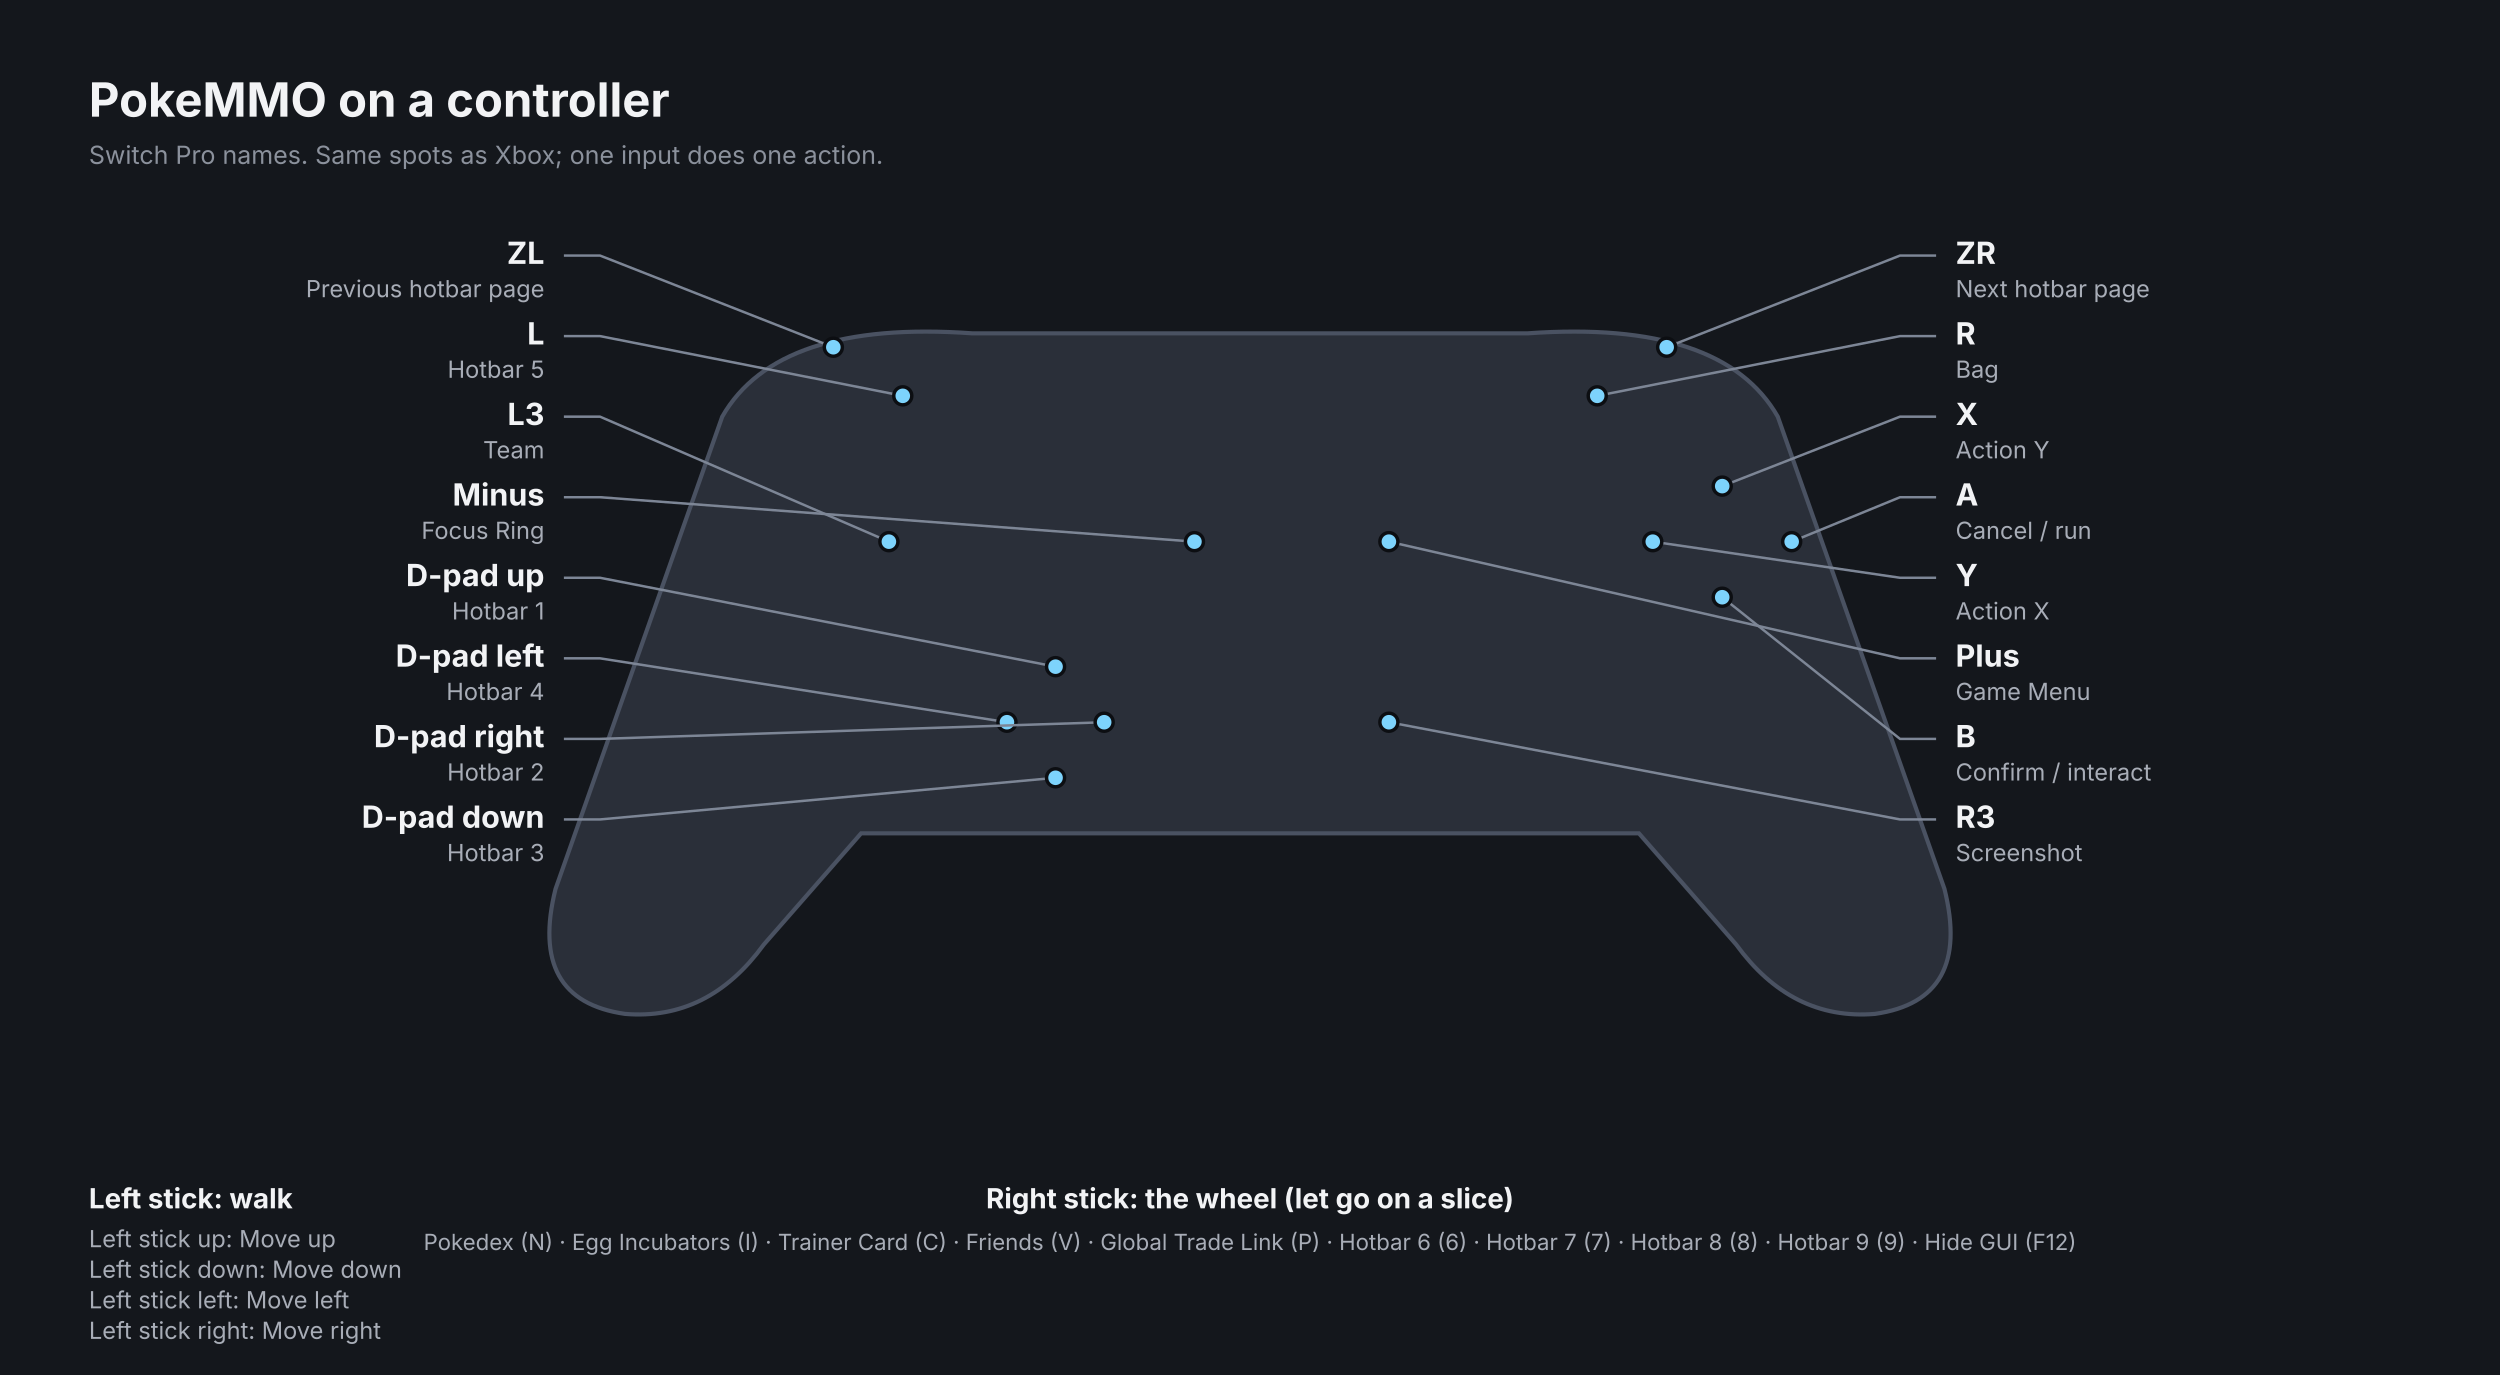
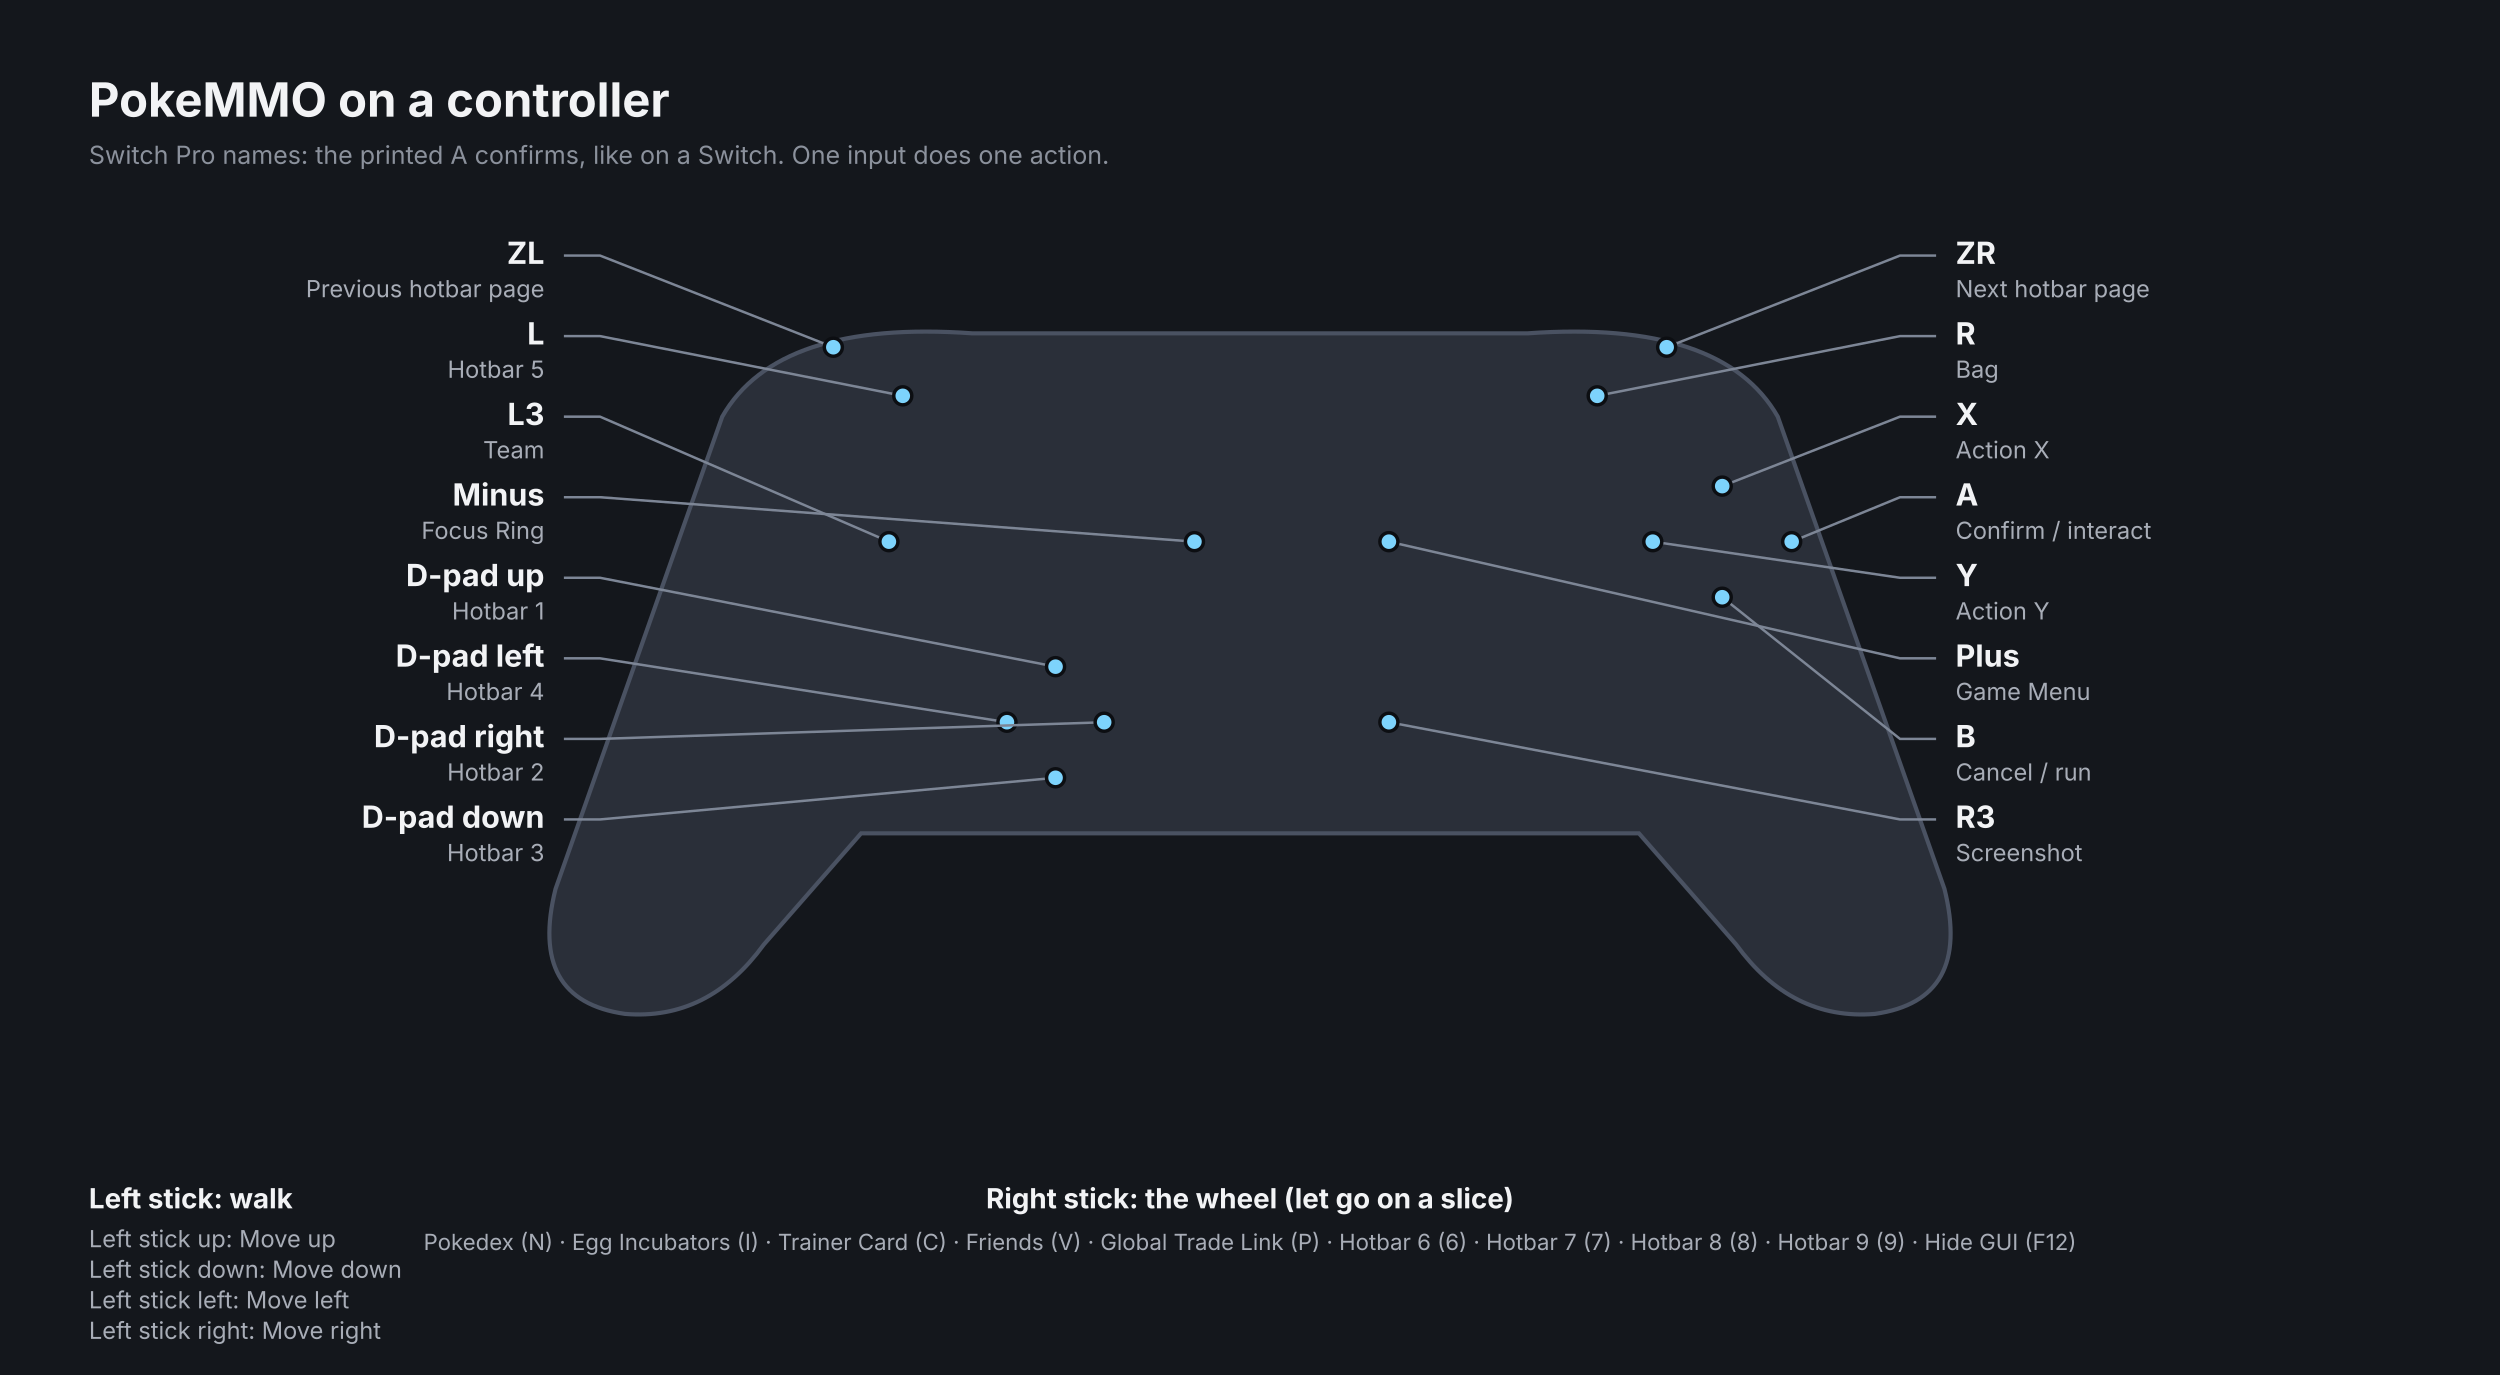
<svg xmlns="http://www.w3.org/2000/svg" viewBox="0 0 1800 990" width="1800" height="990" font-family="'Segoe UI',Inter,system-ui,-apple-system,sans-serif" role="img" aria-label="PokeMMO button map for a Switch Pro controller">
  <rect width="1800" height="990" fill="#14171c" />
  <text x="64" y="84" font-size="34" font-weight="700" fill="#f2f3f5">PokeMMO on a controller</text>
-   <text x="64" y="118" font-size="18" fill="#8b919c">Switch Pro names. Same spots as Xbox; one input does one action.</text>
+   <text x="64" y="118" font-size="18" fill="#8b919c">Switch Pro names: the printed A confirms, like on a Switch. One input does one action.</text>
  <path d="M520 300 Q560 230 700 240 L1100 240 Q1240 230 1280 300 L1400 640 Q1420 720 1350 730 Q1290 735 1250 680 L1180 600 L620 600 L550 680 Q510 735 450 730 Q380 720 400 640 Z" fill="#2a2f39" stroke="#4a5262" stroke-width="3" />
  <polyline points="406,184 432,184 600,250" fill="none" stroke="#7d8696" stroke-width="1.8" />
  <circle cx="600" cy="250" r="6.5" fill="#7dd3fc" stroke="#0c0e12" stroke-width="2.5" />
  <text x="392" y="190" text-anchor="end" font-size="22" font-weight="700" fill="#f2f3f5">ZL</text>
  <text x="392" y="214" text-anchor="end" font-size="17" fill="#a8adb7">Previous hotbar page</text>
  <polyline points="406,242 432,242 650,285" fill="none" stroke="#7d8696" stroke-width="1.8" />
  <circle cx="650" cy="285" r="6.5" fill="#7dd3fc" stroke="#0c0e12" stroke-width="2.5" />
  <text x="392" y="248" text-anchor="end" font-size="22" font-weight="700" fill="#f2f3f5">L</text>
  <text x="392" y="272" text-anchor="end" font-size="17" fill="#a8adb7">Hotbar 5</text>
  <polyline points="406,300 432,300 640,390" fill="none" stroke="#7d8696" stroke-width="1.8" />
  <circle cx="640" cy="390" r="6.5" fill="#7dd3fc" stroke="#0c0e12" stroke-width="2.5" />
  <text x="392" y="306" text-anchor="end" font-size="22" font-weight="700" fill="#f2f3f5">L3</text>
  <text x="392" y="330" text-anchor="end" font-size="17" fill="#a8adb7">Team</text>
  <polyline points="406,358 432,358 860,390" fill="none" stroke="#7d8696" stroke-width="1.8" />
  <circle cx="860" cy="390" r="6.5" fill="#7dd3fc" stroke="#0c0e12" stroke-width="2.5" />
  <text x="392" y="364" text-anchor="end" font-size="22" font-weight="700" fill="#f2f3f5">Minus</text>
  <text x="392" y="388" text-anchor="end" font-size="17" fill="#a8adb7">Focus Ring</text>
  <polyline points="406,416 432,416 760,480" fill="none" stroke="#7d8696" stroke-width="1.8" />
  <circle cx="760" cy="480" r="6.5" fill="#7dd3fc" stroke="#0c0e12" stroke-width="2.5" />
  <text x="392" y="422" text-anchor="end" font-size="22" font-weight="700" fill="#f2f3f5">D-pad up</text>
  <text x="392" y="446" text-anchor="end" font-size="17" fill="#a8adb7">Hotbar 1</text>
  <polyline points="406,474 432,474 725,520" fill="none" stroke="#7d8696" stroke-width="1.8" />
  <circle cx="725" cy="520" r="6.5" fill="#7dd3fc" stroke="#0c0e12" stroke-width="2.5" />
  <text x="392" y="480" text-anchor="end" font-size="22" font-weight="700" fill="#f2f3f5">D-pad left</text>
  <text x="392" y="504" text-anchor="end" font-size="17" fill="#a8adb7">Hotbar 4</text>
  <polyline points="406,532 432,532 795,520" fill="none" stroke="#7d8696" stroke-width="1.8" />
  <circle cx="795" cy="520" r="6.5" fill="#7dd3fc" stroke="#0c0e12" stroke-width="2.5" />
  <text x="392" y="538" text-anchor="end" font-size="22" font-weight="700" fill="#f2f3f5">D-pad right</text>
  <text x="392" y="562" text-anchor="end" font-size="17" fill="#a8adb7">Hotbar 2</text>
  <polyline points="406,590 432,590 760,560" fill="none" stroke="#7d8696" stroke-width="1.8" />
  <circle cx="760" cy="560" r="6.5" fill="#7dd3fc" stroke="#0c0e12" stroke-width="2.5" />
  <text x="392" y="596" text-anchor="end" font-size="22" font-weight="700" fill="#f2f3f5">D-pad down</text>
  <text x="392" y="620" text-anchor="end" font-size="17" fill="#a8adb7">Hotbar 3</text>
  <polyline points="1394,184 1368,184 1200,250" fill="none" stroke="#7d8696" stroke-width="1.8" />
  <circle cx="1200" cy="250" r="6.5" fill="#7dd3fc" stroke="#0c0e12" stroke-width="2.5" />
  <text x="1408" y="190" text-anchor="start" font-size="22" font-weight="700" fill="#f2f3f5">ZR</text>
  <text x="1408" y="214" text-anchor="start" font-size="17" fill="#a8adb7">Next hotbar page</text>
  <polyline points="1394,242 1368,242 1150,285" fill="none" stroke="#7d8696" stroke-width="1.8" />
  <circle cx="1150" cy="285" r="6.5" fill="#7dd3fc" stroke="#0c0e12" stroke-width="2.5" />
  <text x="1408" y="248" text-anchor="start" font-size="22" font-weight="700" fill="#f2f3f5">R</text>
  <text x="1408" y="272" text-anchor="start" font-size="17" fill="#a8adb7">Bag</text>
  <polyline points="1394,300 1368,300 1240,350" fill="none" stroke="#7d8696" stroke-width="1.8" />
  <circle cx="1240" cy="350" r="6.5" fill="#7dd3fc" stroke="#0c0e12" stroke-width="2.5" />
  <text x="1408" y="306" text-anchor="start" font-size="22" font-weight="700" fill="#f2f3f5">X</text>
-   <text x="1408" y="330" text-anchor="start" font-size="17" fill="#a8adb7">Action Y</text>
+   <text x="1408" y="330" text-anchor="start" font-size="17" fill="#a8adb7">Action X</text>
  <polyline points="1394,358 1368,358 1290,390" fill="none" stroke="#7d8696" stroke-width="1.8" />
  <circle cx="1290" cy="390" r="6.5" fill="#7dd3fc" stroke="#0c0e12" stroke-width="2.5" />
  <text x="1408" y="364" text-anchor="start" font-size="22" font-weight="700" fill="#f2f3f5">A</text>
-   <text x="1408" y="388" text-anchor="start" font-size="17" fill="#a8adb7">Cancel / run</text>
+   <text x="1408" y="388" text-anchor="start" font-size="17" fill="#a8adb7">Confirm / interact</text>
  <polyline points="1394,416 1368,416 1190,390" fill="none" stroke="#7d8696" stroke-width="1.8" />
  <circle cx="1190" cy="390" r="6.5" fill="#7dd3fc" stroke="#0c0e12" stroke-width="2.5" />
  <text x="1408" y="422" text-anchor="start" font-size="22" font-weight="700" fill="#f2f3f5">Y</text>
-   <text x="1408" y="446" text-anchor="start" font-size="17" fill="#a8adb7">Action X</text>
+   <text x="1408" y="446" text-anchor="start" font-size="17" fill="#a8adb7">Action Y</text>
  <polyline points="1394,474 1368,474 1000,390" fill="none" stroke="#7d8696" stroke-width="1.8" />
  <circle cx="1000" cy="390" r="6.5" fill="#7dd3fc" stroke="#0c0e12" stroke-width="2.5" />
  <text x="1408" y="480" text-anchor="start" font-size="22" font-weight="700" fill="#f2f3f5">Plus</text>
  <text x="1408" y="504" text-anchor="start" font-size="17" fill="#a8adb7">Game Menu</text>
  <polyline points="1394,532 1368,532 1240,430" fill="none" stroke="#7d8696" stroke-width="1.8" />
  <circle cx="1240" cy="430" r="6.5" fill="#7dd3fc" stroke="#0c0e12" stroke-width="2.5" />
  <text x="1408" y="538" text-anchor="start" font-size="22" font-weight="700" fill="#f2f3f5">B</text>
-   <text x="1408" y="562" text-anchor="start" font-size="17" fill="#a8adb7">Confirm / interact</text>
+   <text x="1408" y="562" text-anchor="start" font-size="17" fill="#a8adb7">Cancel / run</text>
  <polyline points="1394,590 1368,590 1000,520" fill="none" stroke="#7d8696" stroke-width="1.8" />
  <circle cx="1000" cy="520" r="6.5" fill="#7dd3fc" stroke="#0c0e12" stroke-width="2.5" />
  <text x="1408" y="596" text-anchor="start" font-size="22" font-weight="700" fill="#f2f3f5">R3</text>
  <text x="1408" y="620" text-anchor="start" font-size="17" fill="#a8adb7">Screenshot</text>
  <text x="64" y="870" font-size="20" font-weight="700" fill="#f2f3f5">Left stick: walk</text>
  <text x="64" y="898" font-size="17" fill="#a8adb7">Left stick up: Move up</text>
  <text x="64" y="920" font-size="17" fill="#a8adb7">Left stick down: Move down</text>
  <text x="64" y="942" font-size="17" fill="#a8adb7">Left stick left: Move left</text>
  <text x="64" y="964" font-size="17" fill="#a8adb7">Left stick right: Move right</text>
  <text x="900" y="870" text-anchor="middle" font-size="20" font-weight="700" fill="#f2f3f5">Right stick: the wheel (let go on a slice)</text>
  <text x="900" y="900" text-anchor="middle" font-size="16" fill="#a8adb7">Pokedex (N) · Egg Incubators (I) · Trainer Card (C) · Friends (V) · Global Trade Link (P) · Hotbar 6 (6) · Hotbar 7 (7) · Hotbar 8 (8) · Hotbar 9 (9) · Hide GUI (F12)</text>
</svg>
